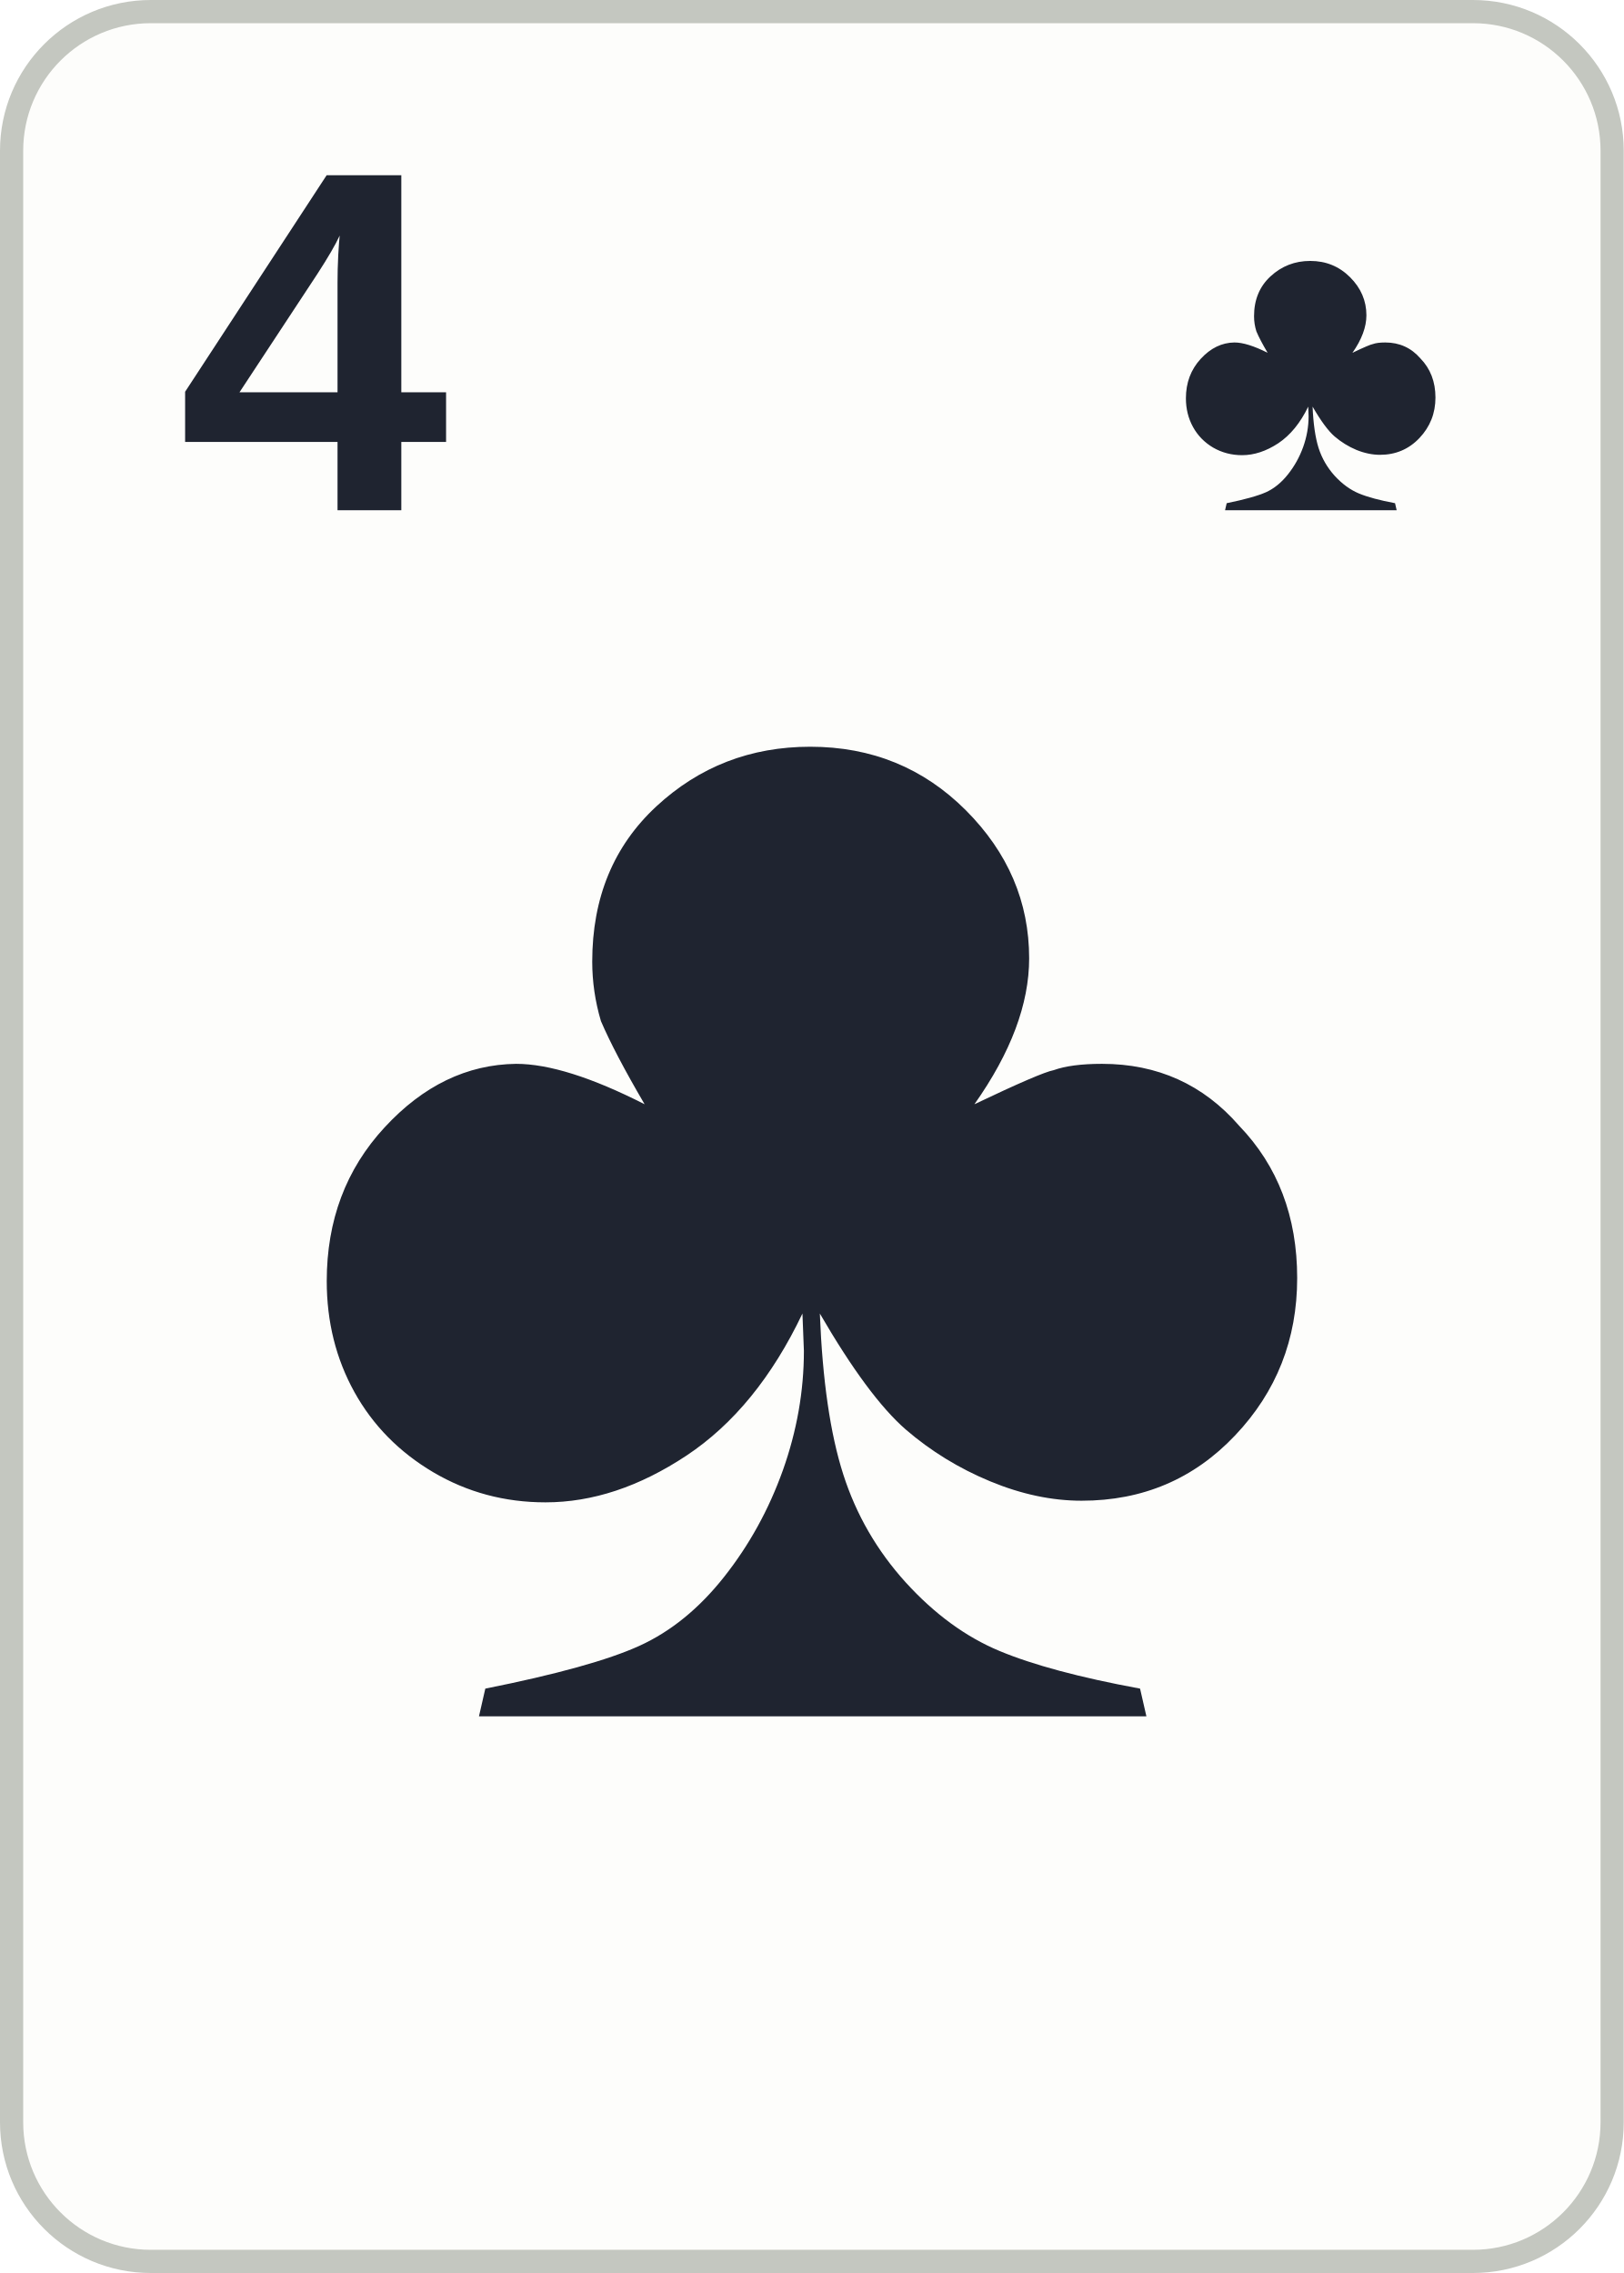
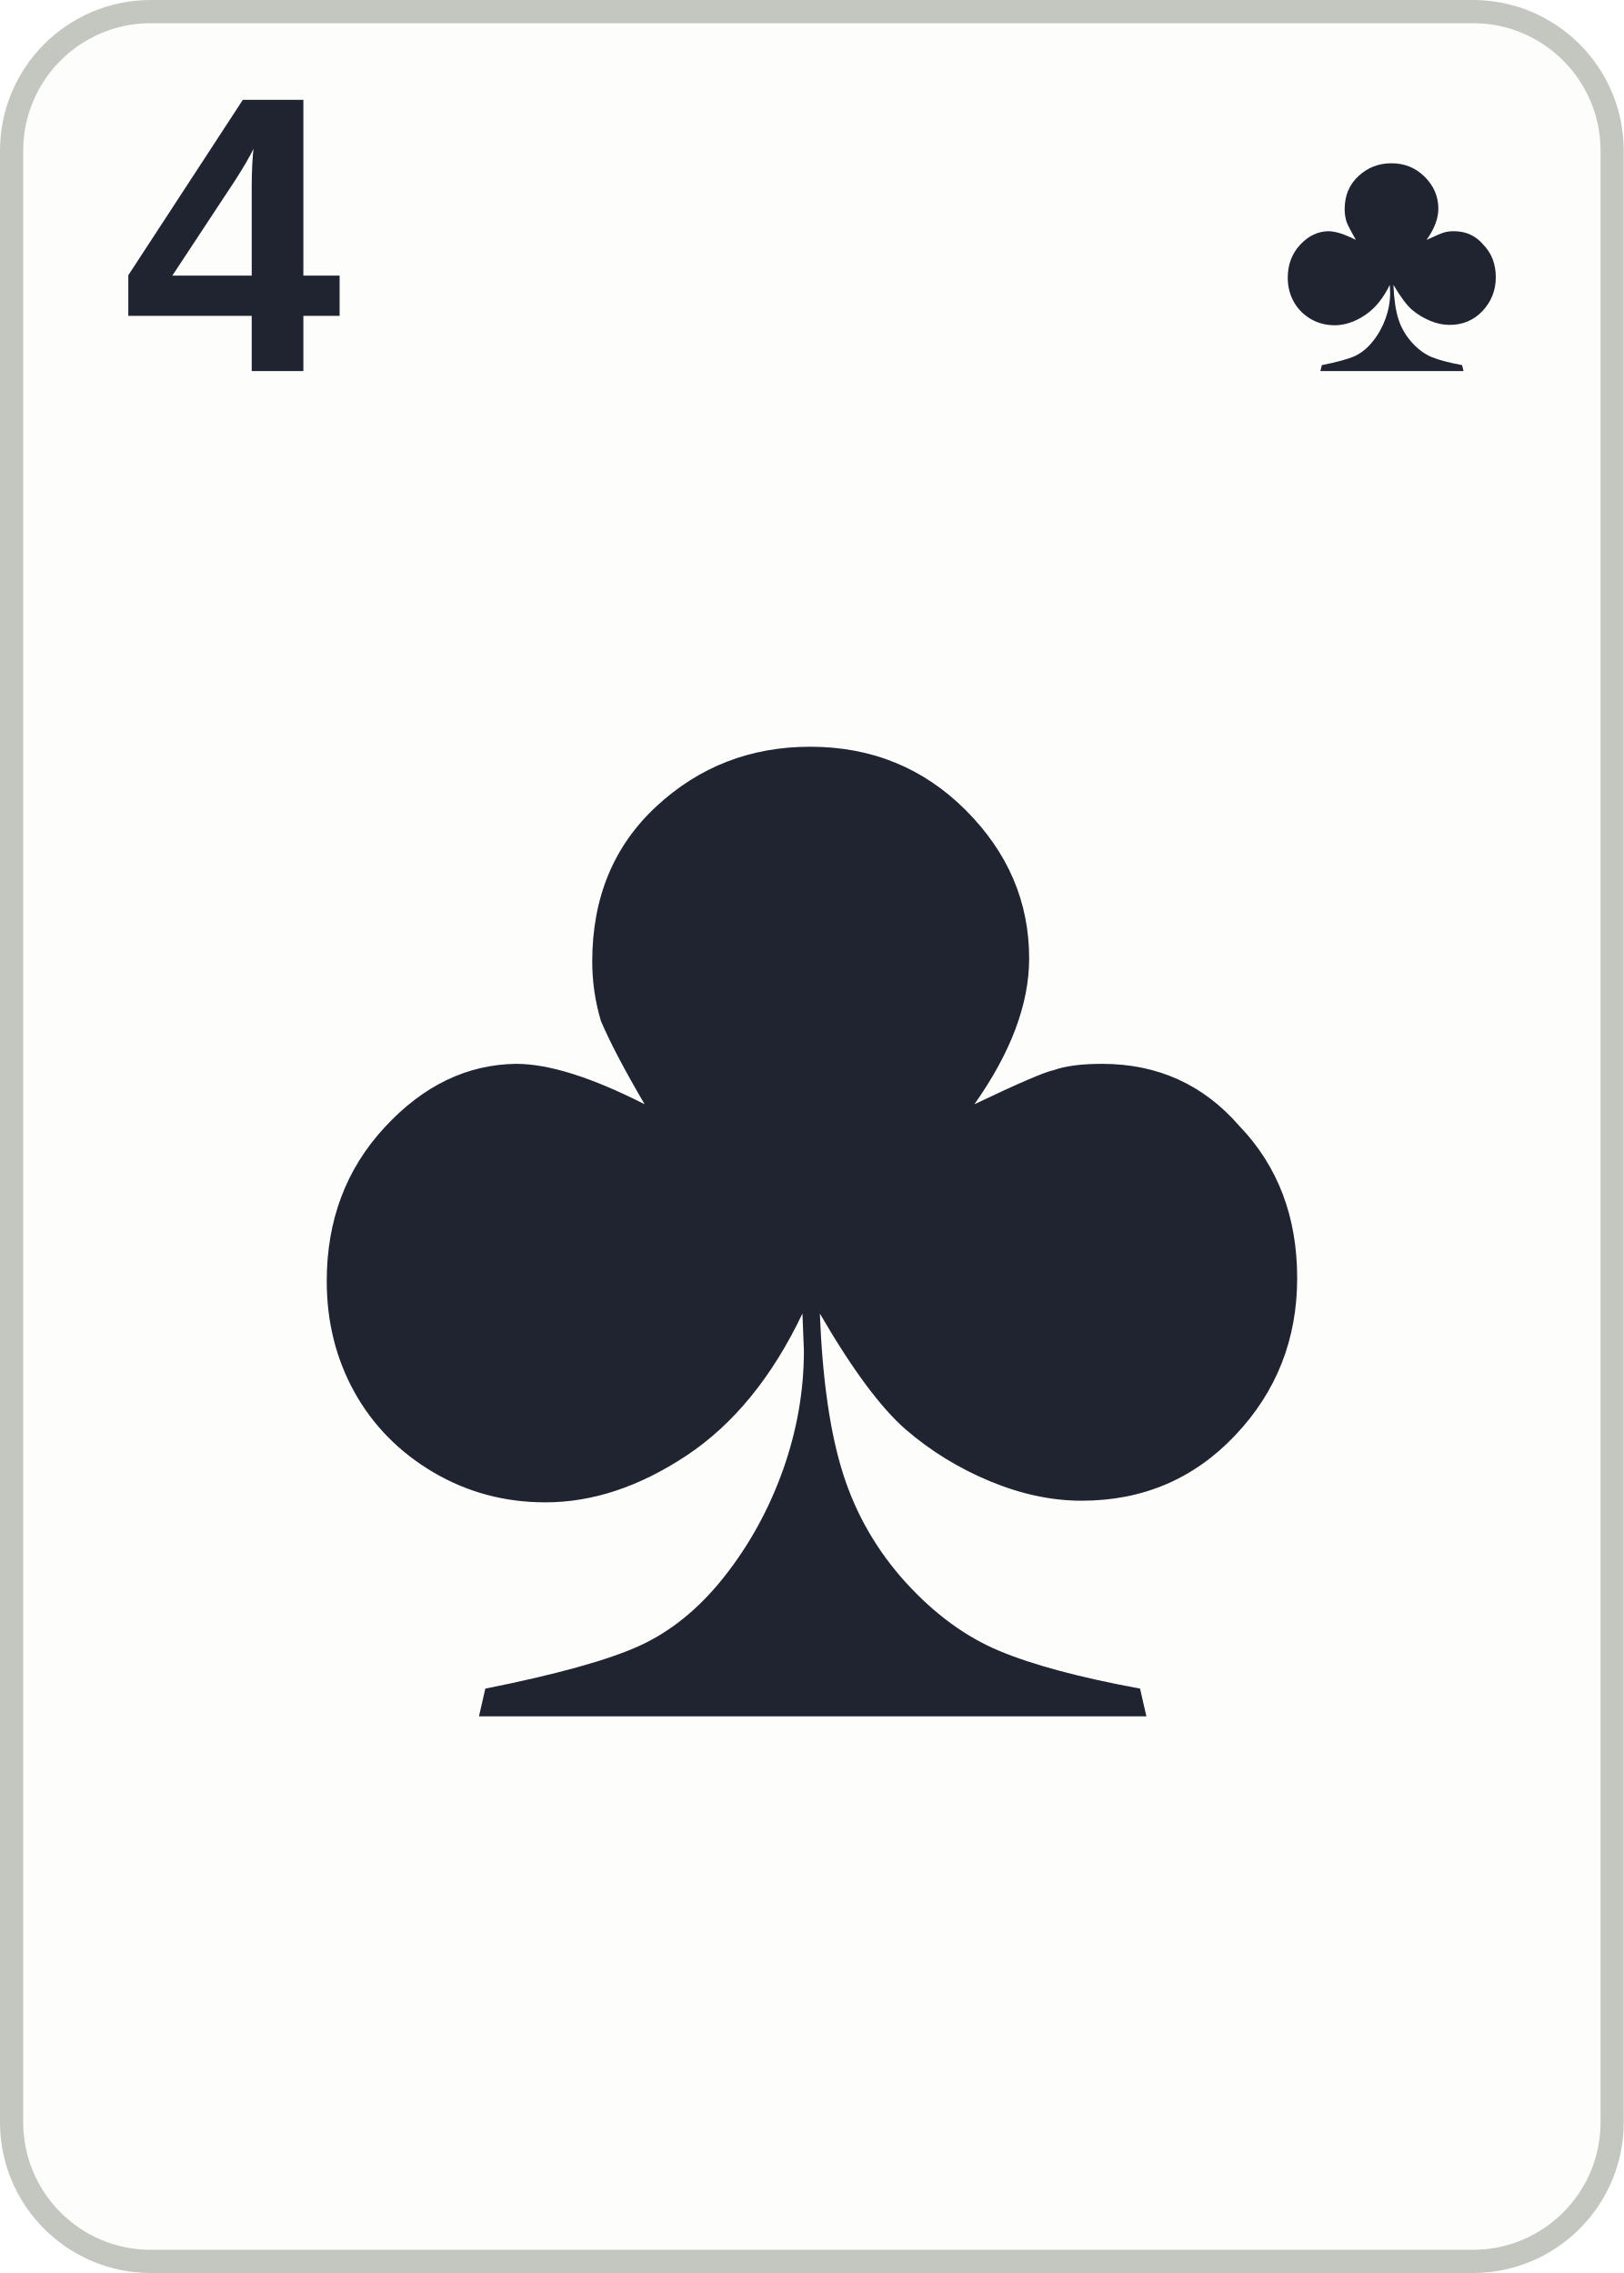
<svg xmlns="http://www.w3.org/2000/svg" viewBox="0 0 140 196">
  <rect x="1" y="1" width="138" height="194" rx="12" fill="#fdfdfb" stroke="#c4c7c0" stroke-width="2" />
  <g font-family="Arial,Helvetica,sans-serif" font-weight="700">
-     <text x="27" y="44" font-size="42" text-anchor="middle" fill="#1f2430">4</text>
-     <text x="113" y="44" font-size="36" text-anchor="middle" fill="#1f2430">♣</text>
+     <text x="20" y="32" font-size="34" text-anchor="middle" fill="#1f2430">4</text>
+     <text x="120" y="32" font-size="30" text-anchor="middle" fill="#1f2430">♣</text>
    <text x="70" y="148" font-size="140" text-anchor="middle" fill="#1f2430">♣</text>
  </g>
</svg>
